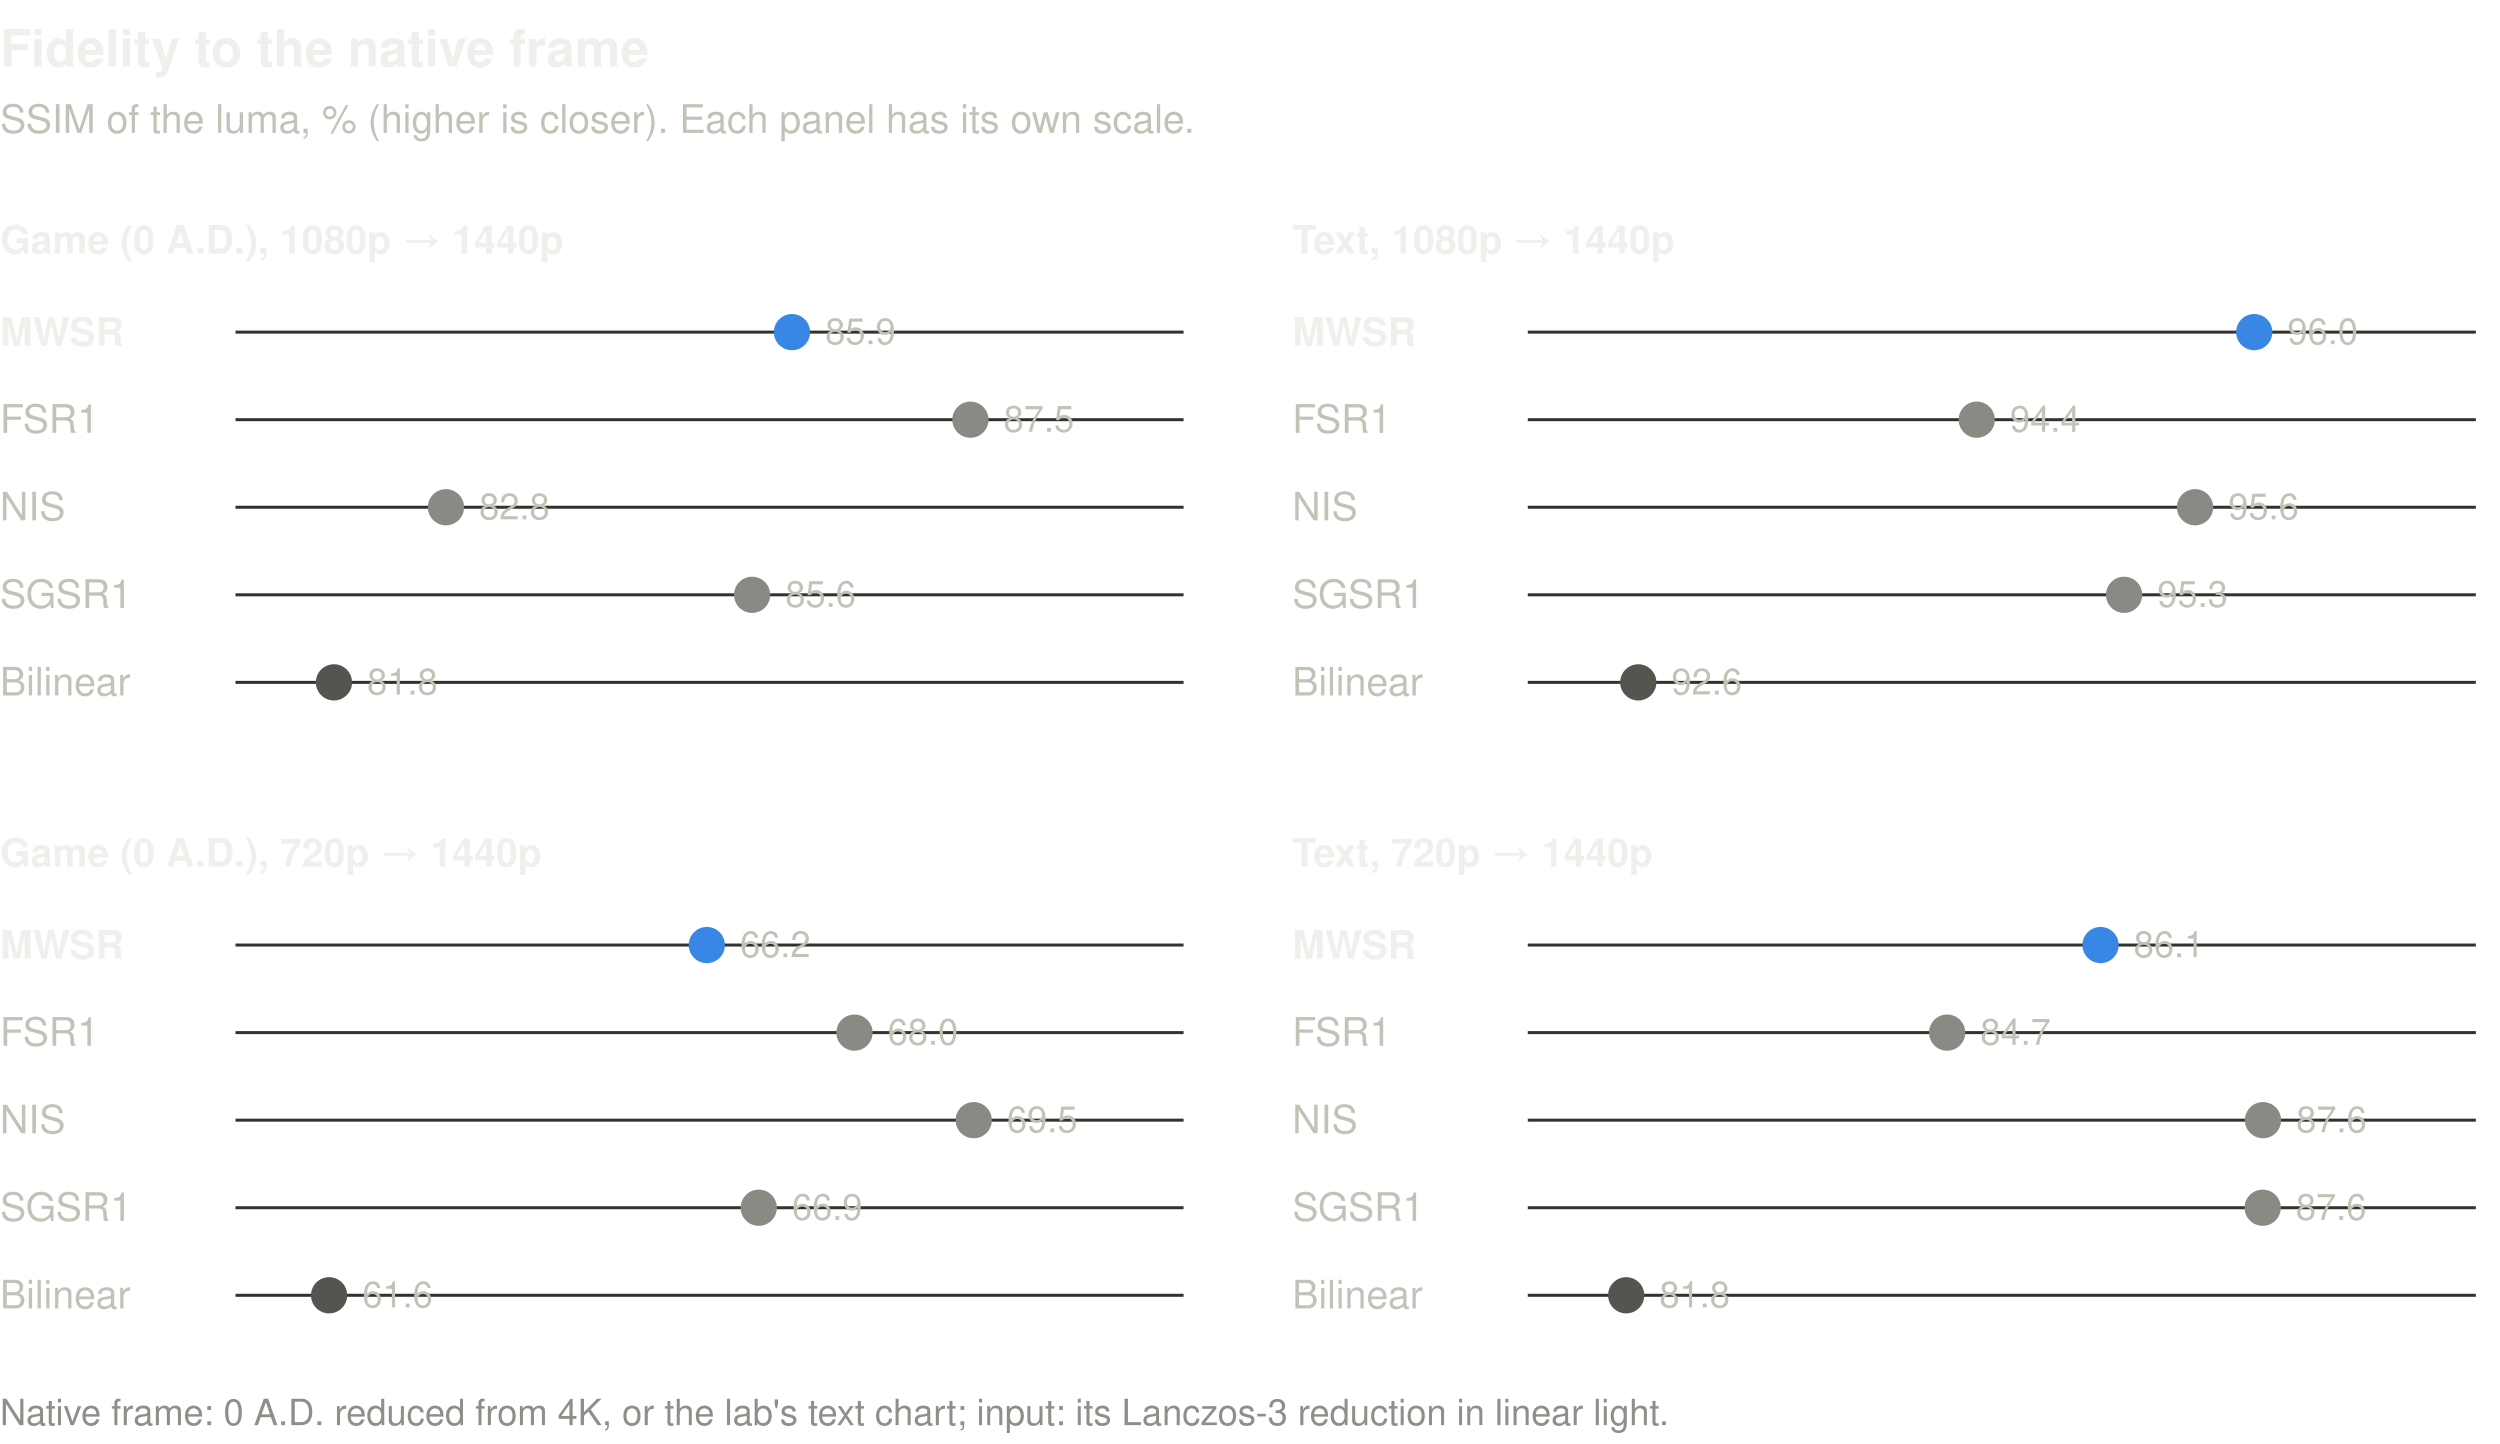
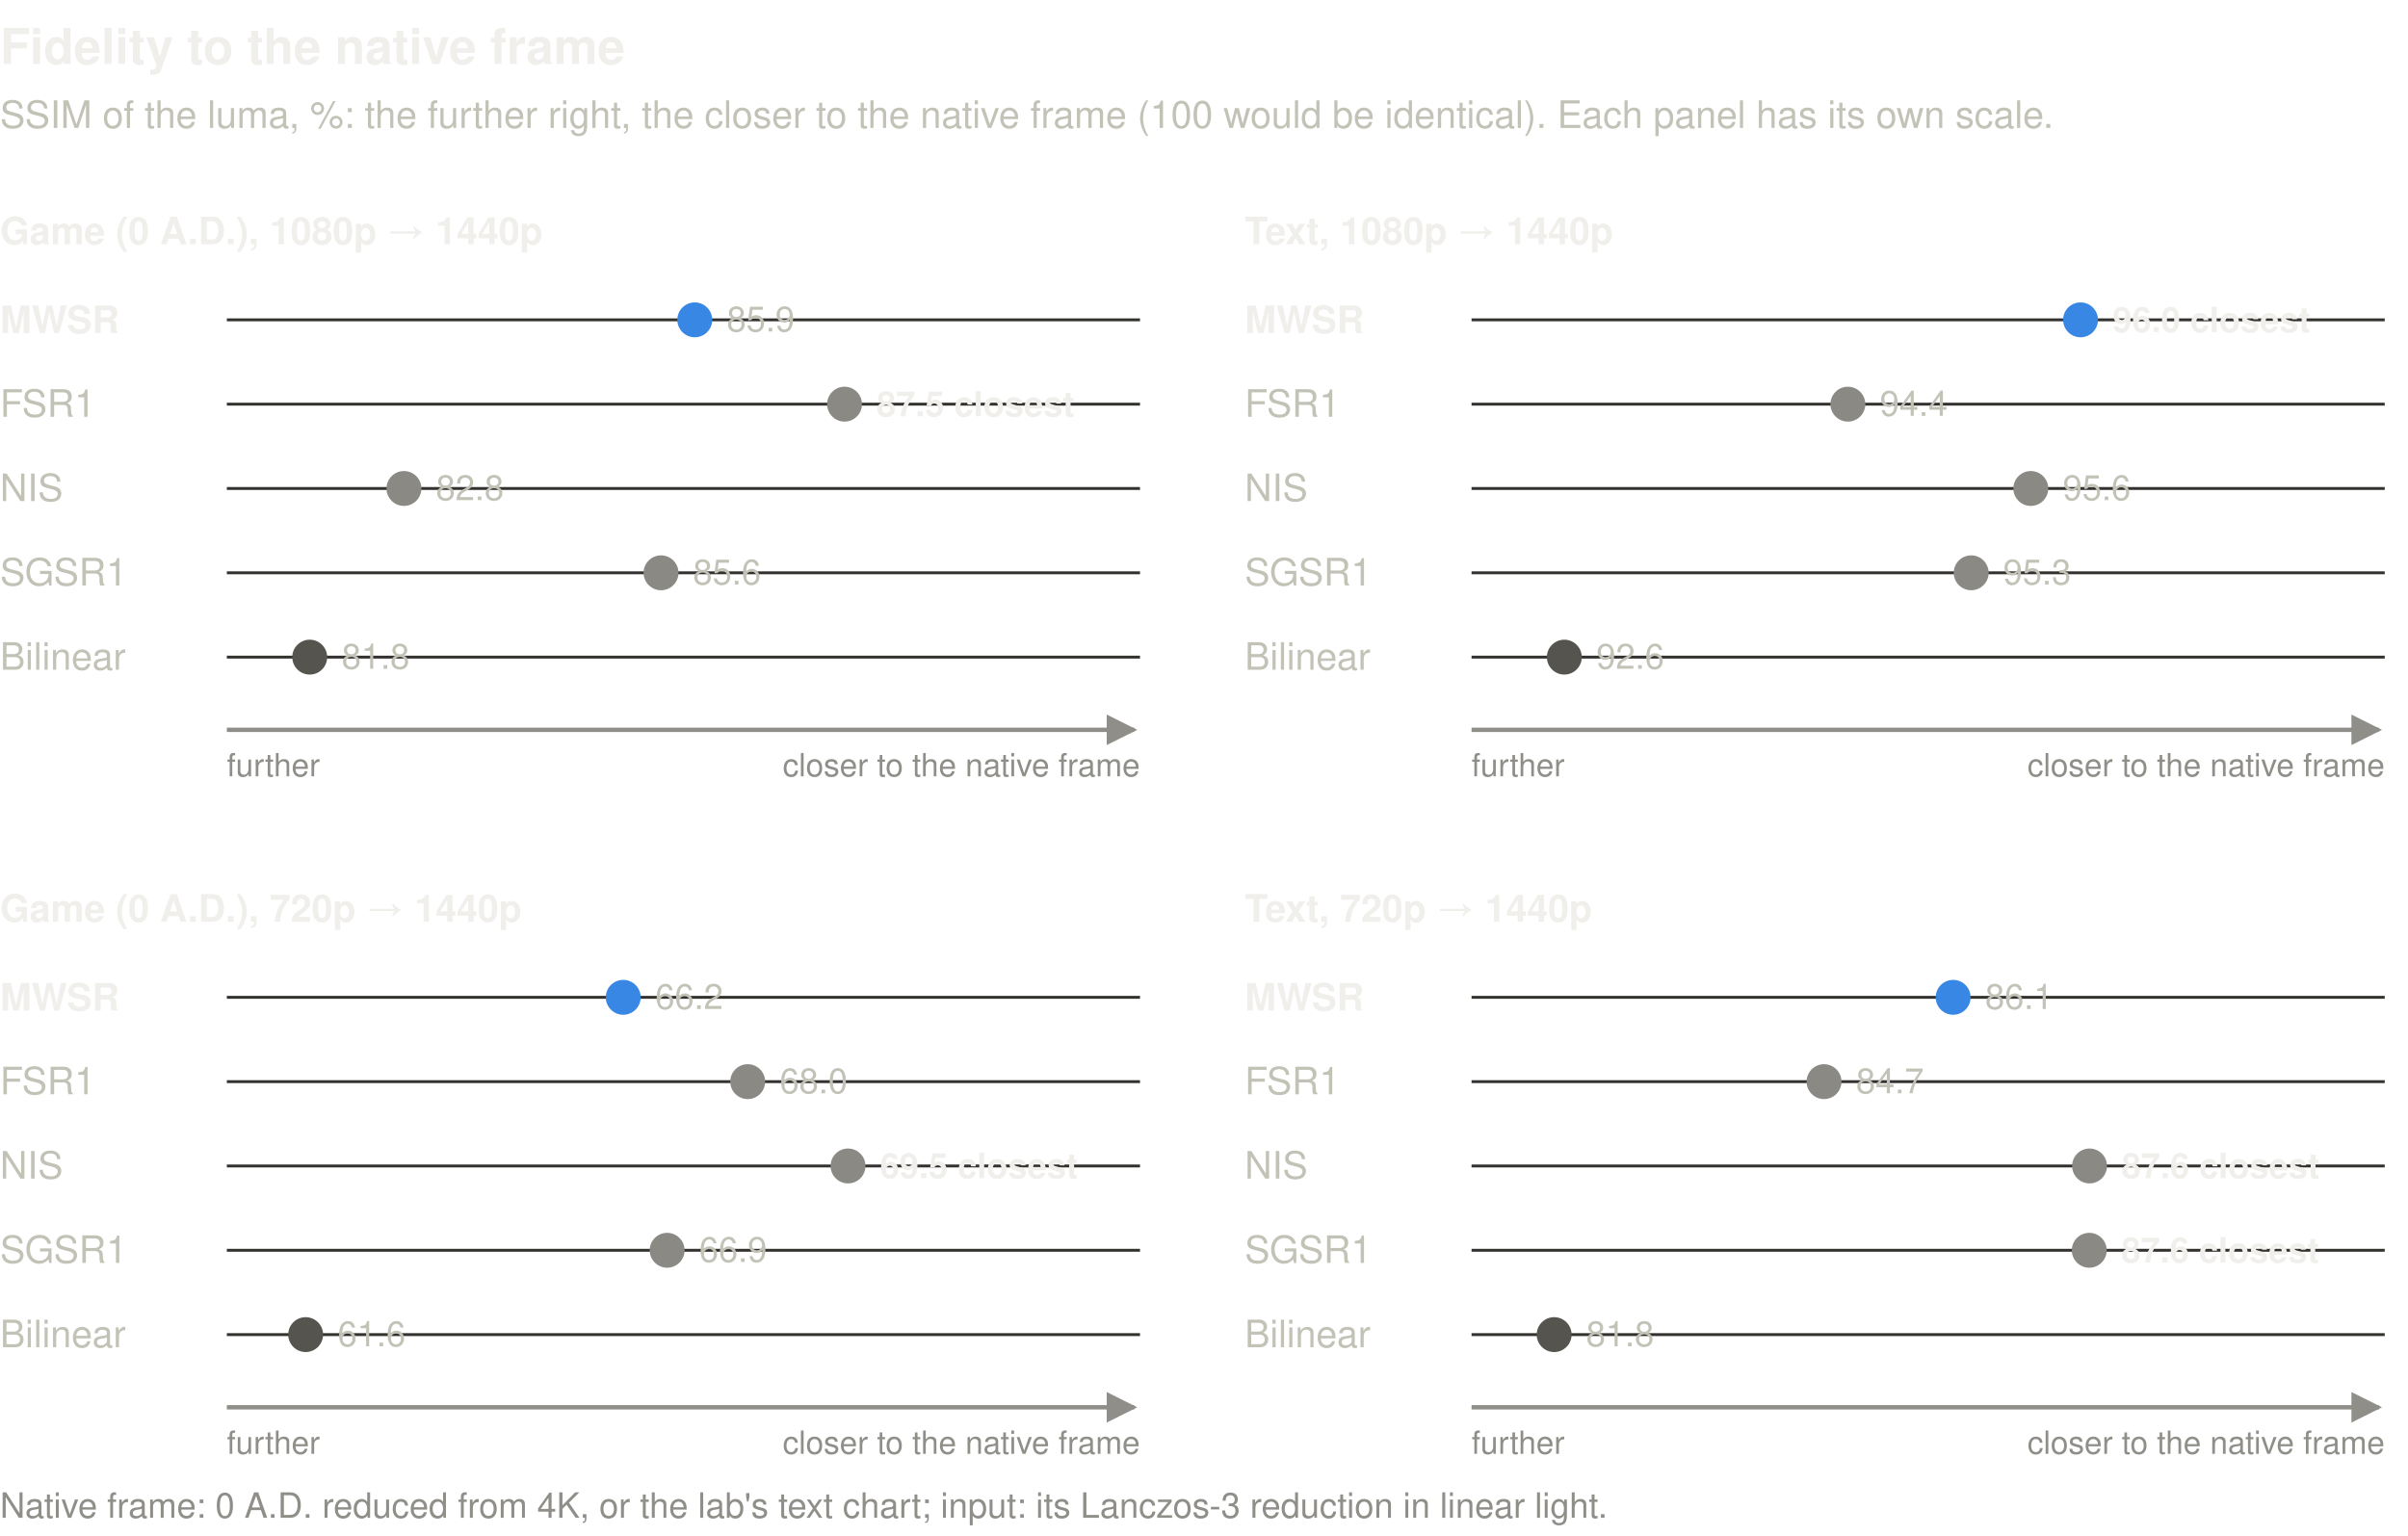
- <svg xmlns="http://www.w3.org/2000/svg" width="828" height="478" viewBox="0 0 828 478" font-family="-apple-system, BlinkMacSystemFont, 'Segoe UI', Helvetica, Arial, sans-serif" role="img" aria-labelledby="t d">
+ <svg xmlns="http://www.w3.org/2000/svg" width="828" height="528" viewBox="0 0 828 528" font-family="-apple-system, BlinkMacSystemFont, 'Segoe UI', Helvetica, Arial, sans-serif" role="img" aria-labelledby="t d">
  <text x="0" y="22" font-size="17" font-weight="600" fill="#f0efec">Fidelity to the native frame</text>
-   <text x="0" y="44" font-size="13" fill="#c3c2b7">SSIM of the luma, % (higher is closer). Each panel has its own scale.</text>
+   <text x="0" y="44" font-size="13" fill="#c3c2b7">SSIM of the luma, %: the further right, the closer to the native frame (100 would be identical). Each panel has its own scale.</text>
+   <defs>
+     <marker id="arrow" viewBox="0 0 10 10" refX="9" refY="5" markerWidth="7" markerHeight="7" orient="auto">
+       <path d="M0 0 L10 5 L0 10 z" fill="#8f8e88" />
+     </marker>
+   </defs>
  <text x="0" y="84" font-size="13" font-weight="600" fill="#f0efec">Game (0 A.D.), 1080p → 1440p</text>
  <line x1="78.0" y1="110" x2="392.0" y2="110" stroke="#33322f" stroke-width="1" />
  <text x="0" y="110" font-size="13" fill="#f0efec" dominant-baseline="middle" font-weight="600">MWSR</text>
-   <circle cx="262.3" cy="110" r="6" fill="#3987e5" />
-   <text x="273.3" y="110" font-size="12" fill="#c3c2b7" dominant-baseline="middle">85.9</text>
+   <circle cx="238.9" cy="110" r="6" fill="#3987e5" />
+   <text x="249.9" y="110" font-size="12" fill="#c3c2b7" dominant-baseline="middle">85.9</text>
  <line x1="78.0" y1="139" x2="392.0" y2="139" stroke="#33322f" stroke-width="1" />
  <text x="0" y="139" font-size="13" fill="#c3c2b7" dominant-baseline="middle">FSR1</text>
-   <circle cx="321.4" cy="139" r="6" fill="#8a8984" />
-   <text x="332.4" y="139" font-size="12" fill="#c3c2b7" dominant-baseline="middle">87.5</text>
+   <circle cx="290.4" cy="139" r="6" fill="#8a8984" />
+   <text x="301.4" y="139" font-size="12" fill="#f0efec" dominant-baseline="middle" font-weight="600">87.5 closest</text>
  <line x1="78.0" y1="168" x2="392.0" y2="168" stroke="#33322f" stroke-width="1" />
  <text x="0" y="168" font-size="13" fill="#c3c2b7" dominant-baseline="middle">NIS</text>
-   <circle cx="147.7" cy="168" r="6" fill="#8a8984" />
-   <text x="158.7" y="168" font-size="12" fill="#c3c2b7" dominant-baseline="middle">82.8</text>
+   <circle cx="138.9" cy="168" r="6" fill="#8a8984" />
+   <text x="149.9" y="168" font-size="12" fill="#c3c2b7" dominant-baseline="middle">82.8</text>
  <line x1="78.0" y1="197" x2="392.0" y2="197" stroke="#33322f" stroke-width="1" />
  <text x="0" y="197" font-size="13" fill="#c3c2b7" dominant-baseline="middle">SGSR1</text>
-   <circle cx="249.1" cy="197" r="6" fill="#8a8984" />
-   <text x="260.1" y="197" font-size="12" fill="#c3c2b7" dominant-baseline="middle">85.6</text>
+   <circle cx="227.3" cy="197" r="6" fill="#8a8984" />
+   <text x="238.3" y="197" font-size="12" fill="#c3c2b7" dominant-baseline="middle">85.6</text>
  <line x1="78.0" y1="226" x2="392.0" y2="226" stroke="#33322f" stroke-width="1" />
  <text x="0" y="226" font-size="13" fill="#c3c2b7" dominant-baseline="middle">Bilinear</text>
-   <circle cx="110.6" cy="226" r="6" fill="#55544f" />
-   <text x="121.6" y="226" font-size="12" fill="#c3c2b7" dominant-baseline="middle">81.8</text>
+   <circle cx="106.5" cy="226" r="6" fill="#55544f" />
+   <text x="117.5" y="226" font-size="12" fill="#c3c2b7" dominant-baseline="middle">81.8</text>
+   <line x1="78.0" y1="251" x2="390.0" y2="251" stroke="#8f8e88" stroke-width="1.5" marker-end="url(#arrow)" />
+   <text x="78.0" y="267" font-size="11" fill="#8f8e88">further</text>
+   <text x="392.0" y="267" font-size="11" fill="#8f8e88" text-anchor="end">closer to the native frame</text>
  <text x="428" y="84" font-size="13" font-weight="600" fill="#f0efec">Text, 1080p → 1440p</text>
  <line x1="506.0" y1="110" x2="820.0" y2="110" stroke="#33322f" stroke-width="1" />
  <text x="428" y="110" font-size="13" fill="#f0efec" dominant-baseline="middle" font-weight="600">MWSR</text>
-   <circle cx="746.6" cy="110" r="6" fill="#3987e5" />
-   <text x="757.6" y="110" font-size="12" fill="#c3c2b7" dominant-baseline="middle">96.0</text>
+   <circle cx="715.4" cy="110" r="6" fill="#3987e5" />
+   <text x="726.4" y="110" font-size="12" fill="#f0efec" dominant-baseline="middle" font-weight="600">96.0 closest</text>
  <line x1="506.0" y1="139" x2="820.0" y2="139" stroke="#33322f" stroke-width="1" />
  <text x="428" y="139" font-size="13" fill="#c3c2b7" dominant-baseline="middle">FSR1</text>
-   <circle cx="654.7" cy="139" r="6" fill="#8a8984" />
-   <text x="665.7" y="139" font-size="12" fill="#c3c2b7" dominant-baseline="middle">94.4</text>
+   <circle cx="635.4" cy="139" r="6" fill="#8a8984" />
+   <text x="646.4" y="139" font-size="12" fill="#c3c2b7" dominant-baseline="middle">94.4</text>
  <line x1="506.0" y1="168" x2="820.0" y2="168" stroke="#33322f" stroke-width="1" />
  <text x="428" y="168" font-size="13" fill="#c3c2b7" dominant-baseline="middle">NIS</text>
-   <circle cx="727.0" cy="168" r="6" fill="#8a8984" />
-   <text x="738.0" y="168" font-size="12" fill="#c3c2b7" dominant-baseline="middle">95.6</text>
+   <circle cx="698.3" cy="168" r="6" fill="#8a8984" />
+   <text x="709.3" y="168" font-size="12" fill="#c3c2b7" dominant-baseline="middle">95.6</text>
  <line x1="506.0" y1="197" x2="820.0" y2="197" stroke="#33322f" stroke-width="1" />
  <text x="428" y="197" font-size="13" fill="#c3c2b7" dominant-baseline="middle">SGSR1</text>
-   <circle cx="703.5" cy="197" r="6" fill="#8a8984" />
-   <text x="714.5" y="197" font-size="12" fill="#c3c2b7" dominant-baseline="middle">95.3</text>
+   <circle cx="677.8" cy="197" r="6" fill="#8a8984" />
+   <text x="688.8" y="197" font-size="12" fill="#c3c2b7" dominant-baseline="middle">95.3</text>
  <line x1="506.0" y1="226" x2="820.0" y2="226" stroke="#33322f" stroke-width="1" />
  <text x="428" y="226" font-size="13" fill="#c3c2b7" dominant-baseline="middle">Bilinear</text>
-   <circle cx="542.6" cy="226" r="6" fill="#55544f" />
-   <text x="553.6" y="226" font-size="12" fill="#c3c2b7" dominant-baseline="middle">92.6</text>
-   <text x="0" y="287" font-size="13" font-weight="600" fill="#f0efec">Game (0 A.D.), 720p → 1440p</text>
-   <line x1="78.0" y1="313" x2="392.0" y2="313" stroke="#33322f" stroke-width="1" />
-   <text x="0" y="313" font-size="13" fill="#f0efec" dominant-baseline="middle" font-weight="600">MWSR</text>
-   <circle cx="234.1" cy="313" r="6" fill="#3987e5" />
-   <text x="245.1" y="313" font-size="12" fill="#c3c2b7" dominant-baseline="middle">66.2</text>
-   <line x1="78.0" y1="342" x2="392.0" y2="342" stroke="#33322f" stroke-width="1" />
-   <text x="0" y="342" font-size="13" fill="#c3c2b7" dominant-baseline="middle">FSR1</text>
-   <circle cx="283.0" cy="342" r="6" fill="#8a8984" />
-   <text x="294.0" y="342" font-size="12" fill="#c3c2b7" dominant-baseline="middle">68.0</text>
-   <line x1="78.0" y1="371" x2="392.0" y2="371" stroke="#33322f" stroke-width="1" />
-   <text x="0" y="371" font-size="13" fill="#c3c2b7" dominant-baseline="middle">NIS</text>
-   <circle cx="322.5" cy="371" r="6" fill="#8a8984" />
-   <text x="333.5" y="371" font-size="12" fill="#c3c2b7" dominant-baseline="middle">69.5</text>
-   <line x1="78.0" y1="400" x2="392.0" y2="400" stroke="#33322f" stroke-width="1" />
-   <text x="0" y="400" font-size="13" fill="#c3c2b7" dominant-baseline="middle">SGSR1</text>
-   <circle cx="251.3" cy="400" r="6" fill="#8a8984" />
-   <text x="262.3" y="400" font-size="12" fill="#c3c2b7" dominant-baseline="middle">66.9</text>
-   <line x1="78.0" y1="429" x2="392.0" y2="429" stroke="#33322f" stroke-width="1" />
-   <text x="0" y="429" font-size="13" fill="#c3c2b7" dominant-baseline="middle">Bilinear</text>
-   <circle cx="109.0" cy="429" r="6" fill="#55544f" />
-   <text x="120.0" y="429" font-size="12" fill="#c3c2b7" dominant-baseline="middle">61.6</text>
-   <text x="428" y="287" font-size="13" font-weight="600" fill="#f0efec">Text, 720p → 1440p</text>
-   <line x1="506.0" y1="313" x2="820.0" y2="313" stroke="#33322f" stroke-width="1" />
-   <text x="428" y="313" font-size="13" fill="#f0efec" dominant-baseline="middle" font-weight="600">MWSR</text>
-   <circle cx="695.7" cy="313" r="6" fill="#3987e5" />
-   <text x="706.7" y="313" font-size="12" fill="#c3c2b7" dominant-baseline="middle">86.1</text>
-   <line x1="506.0" y1="342" x2="820.0" y2="342" stroke="#33322f" stroke-width="1" />
-   <text x="428" y="342" font-size="13" fill="#c3c2b7" dominant-baseline="middle">FSR1</text>
-   <circle cx="644.9" cy="342" r="6" fill="#8a8984" />
-   <text x="655.9" y="342" font-size="12" fill="#c3c2b7" dominant-baseline="middle">84.7</text>
-   <line x1="506.0" y1="371" x2="820.0" y2="371" stroke="#33322f" stroke-width="1" />
-   <text x="428" y="371" font-size="13" fill="#c3c2b7" dominant-baseline="middle">NIS</text>
-   <circle cx="749.5" cy="371" r="6" fill="#8a8984" />
-   <text x="760.5" y="371" font-size="12" fill="#c3c2b7" dominant-baseline="middle">87.6</text>
-   <line x1="506.0" y1="400" x2="820.0" y2="400" stroke="#33322f" stroke-width="1" />
-   <text x="428" y="400" font-size="13" fill="#c3c2b7" dominant-baseline="middle">SGSR1</text>
-   <circle cx="749.4" cy="400" r="6" fill="#8a8984" />
-   <text x="760.4" y="400" font-size="12" fill="#c3c2b7" dominant-baseline="middle">87.6</text>
-   <line x1="506.0" y1="429" x2="820.0" y2="429" stroke="#33322f" stroke-width="1" />
-   <text x="428" y="429" font-size="13" fill="#c3c2b7" dominant-baseline="middle">Bilinear</text>
-   <circle cx="538.6" cy="429" r="6" fill="#55544f" />
-   <text x="549.6" y="429" font-size="12" fill="#c3c2b7" dominant-baseline="middle">81.8</text>
-   <text x="0" y="472" font-size="12" fill="#8f8e88">Native frame: 0 A.D. reduced from 4K, or the lab's text chart; input: its Lanczos-3 reduction in linear light.</text>
+   <circle cx="537.9" cy="226" r="6" fill="#55544f" />
+   <text x="548.9" y="226" font-size="12" fill="#c3c2b7" dominant-baseline="middle">92.6</text>
+   <line x1="506.0" y1="251" x2="818.0" y2="251" stroke="#8f8e88" stroke-width="1.5" marker-end="url(#arrow)" />
+   <text x="506.0" y="267" font-size="11" fill="#8f8e88">further</text>
+   <text x="820.0" y="267" font-size="11" fill="#8f8e88" text-anchor="end">closer to the native frame</text>
+   <text x="0" y="317" font-size="13" font-weight="600" fill="#f0efec">Game (0 A.D.), 720p → 1440p</text>
+   <line x1="78.0" y1="343" x2="392.0" y2="343" stroke="#33322f" stroke-width="1" />
+   <text x="0" y="343" font-size="13" fill="#f0efec" dominant-baseline="middle" font-weight="600">MWSR</text>
+   <circle cx="214.3" cy="343" r="6" fill="#3987e5" />
+   <text x="225.3" y="343" font-size="12" fill="#c3c2b7" dominant-baseline="middle">66.2</text>
+   <line x1="78.0" y1="372" x2="392.0" y2="372" stroke="#33322f" stroke-width="1" />
+   <text x="0" y="372" font-size="13" fill="#c3c2b7" dominant-baseline="middle">FSR1</text>
+   <circle cx="257.1" cy="372" r="6" fill="#8a8984" />
+   <text x="268.1" y="372" font-size="12" fill="#c3c2b7" dominant-baseline="middle">68.0</text>
+   <line x1="78.0" y1="401" x2="392.0" y2="401" stroke="#33322f" stroke-width="1" />
+   <text x="0" y="401" font-size="13" fill="#c3c2b7" dominant-baseline="middle">NIS</text>
+   <circle cx="291.6" cy="401" r="6" fill="#8a8984" />
+   <text x="302.6" y="401" font-size="12" fill="#f0efec" dominant-baseline="middle" font-weight="600">69.5 closest</text>
+   <line x1="78.0" y1="430" x2="392.0" y2="430" stroke="#33322f" stroke-width="1" />
+   <text x="0" y="430" font-size="13" fill="#c3c2b7" dominant-baseline="middle">SGSR1</text>
+   <circle cx="229.4" cy="430" r="6" fill="#8a8984" />
+   <text x="240.4" y="430" font-size="12" fill="#c3c2b7" dominant-baseline="middle">66.9</text>
+   <line x1="78.0" y1="459" x2="392.0" y2="459" stroke="#33322f" stroke-width="1" />
+   <text x="0" y="459" font-size="13" fill="#c3c2b7" dominant-baseline="middle">Bilinear</text>
+   <circle cx="105.1" cy="459" r="6" fill="#55544f" />
+   <text x="116.1" y="459" font-size="12" fill="#c3c2b7" dominant-baseline="middle">61.6</text>
+   <line x1="78.0" y1="484" x2="390.0" y2="484" stroke="#8f8e88" stroke-width="1.5" marker-end="url(#arrow)" />
+   <text x="78.0" y="500" font-size="11" fill="#8f8e88">further</text>
+   <text x="392.0" y="500" font-size="11" fill="#8f8e88" text-anchor="end">closer to the native frame</text>
+   <text x="428" y="317" font-size="13" font-weight="600" fill="#f0efec">Text, 720p → 1440p</text>
+   <line x1="506.0" y1="343" x2="820.0" y2="343" stroke="#33322f" stroke-width="1" />
+   <text x="428" y="343" font-size="13" fill="#f0efec" dominant-baseline="middle" font-weight="600">MWSR</text>
+   <circle cx="671.6" cy="343" r="6" fill="#3987e5" />
+   <text x="682.6" y="343" font-size="12" fill="#c3c2b7" dominant-baseline="middle">86.1</text>
+   <line x1="506.0" y1="372" x2="820.0" y2="372" stroke="#33322f" stroke-width="1" />
+   <text x="428" y="372" font-size="13" fill="#c3c2b7" dominant-baseline="middle">FSR1</text>
+   <circle cx="627.2" cy="372" r="6" fill="#8a8984" />
+   <text x="638.2" y="372" font-size="12" fill="#c3c2b7" dominant-baseline="middle">84.7</text>
+   <line x1="506.0" y1="401" x2="820.0" y2="401" stroke="#33322f" stroke-width="1" />
+   <text x="428" y="401" font-size="13" fill="#c3c2b7" dominant-baseline="middle">NIS</text>
+   <circle cx="718.5" cy="401" r="6" fill="#8a8984" />
+   <text x="729.5" y="401" font-size="12" fill="#f0efec" dominant-baseline="middle" font-weight="600">87.6 closest</text>
+   <line x1="506.0" y1="430" x2="820.0" y2="430" stroke="#33322f" stroke-width="1" />
+   <text x="428" y="430" font-size="13" fill="#c3c2b7" dominant-baseline="middle">SGSR1</text>
+   <circle cx="718.4" cy="430" r="6" fill="#8a8984" />
+   <text x="729.4" y="430" font-size="12" fill="#f0efec" dominant-baseline="middle" font-weight="600">87.6 closest</text>
+   <line x1="506.0" y1="459" x2="820.0" y2="459" stroke="#33322f" stroke-width="1" />
+   <text x="428" y="459" font-size="13" fill="#c3c2b7" dominant-baseline="middle">Bilinear</text>
+   <circle cx="534.4" cy="459" r="6" fill="#55544f" />
+   <text x="545.4" y="459" font-size="12" fill="#c3c2b7" dominant-baseline="middle">81.8</text>
+   <line x1="506.0" y1="484" x2="818.0" y2="484" stroke="#8f8e88" stroke-width="1.5" marker-end="url(#arrow)" />
+   <text x="506.0" y="500" font-size="11" fill="#8f8e88">further</text>
+   <text x="820.0" y="500" font-size="11" fill="#8f8e88" text-anchor="end">closer to the native frame</text>
+   <text x="0" y="522" font-size="12" fill="#8f8e88">Native frame: 0 A.D. reduced from 4K, or the lab's text chart; input: its Lanczos-3 reduction in linear light.</text>
</svg>
